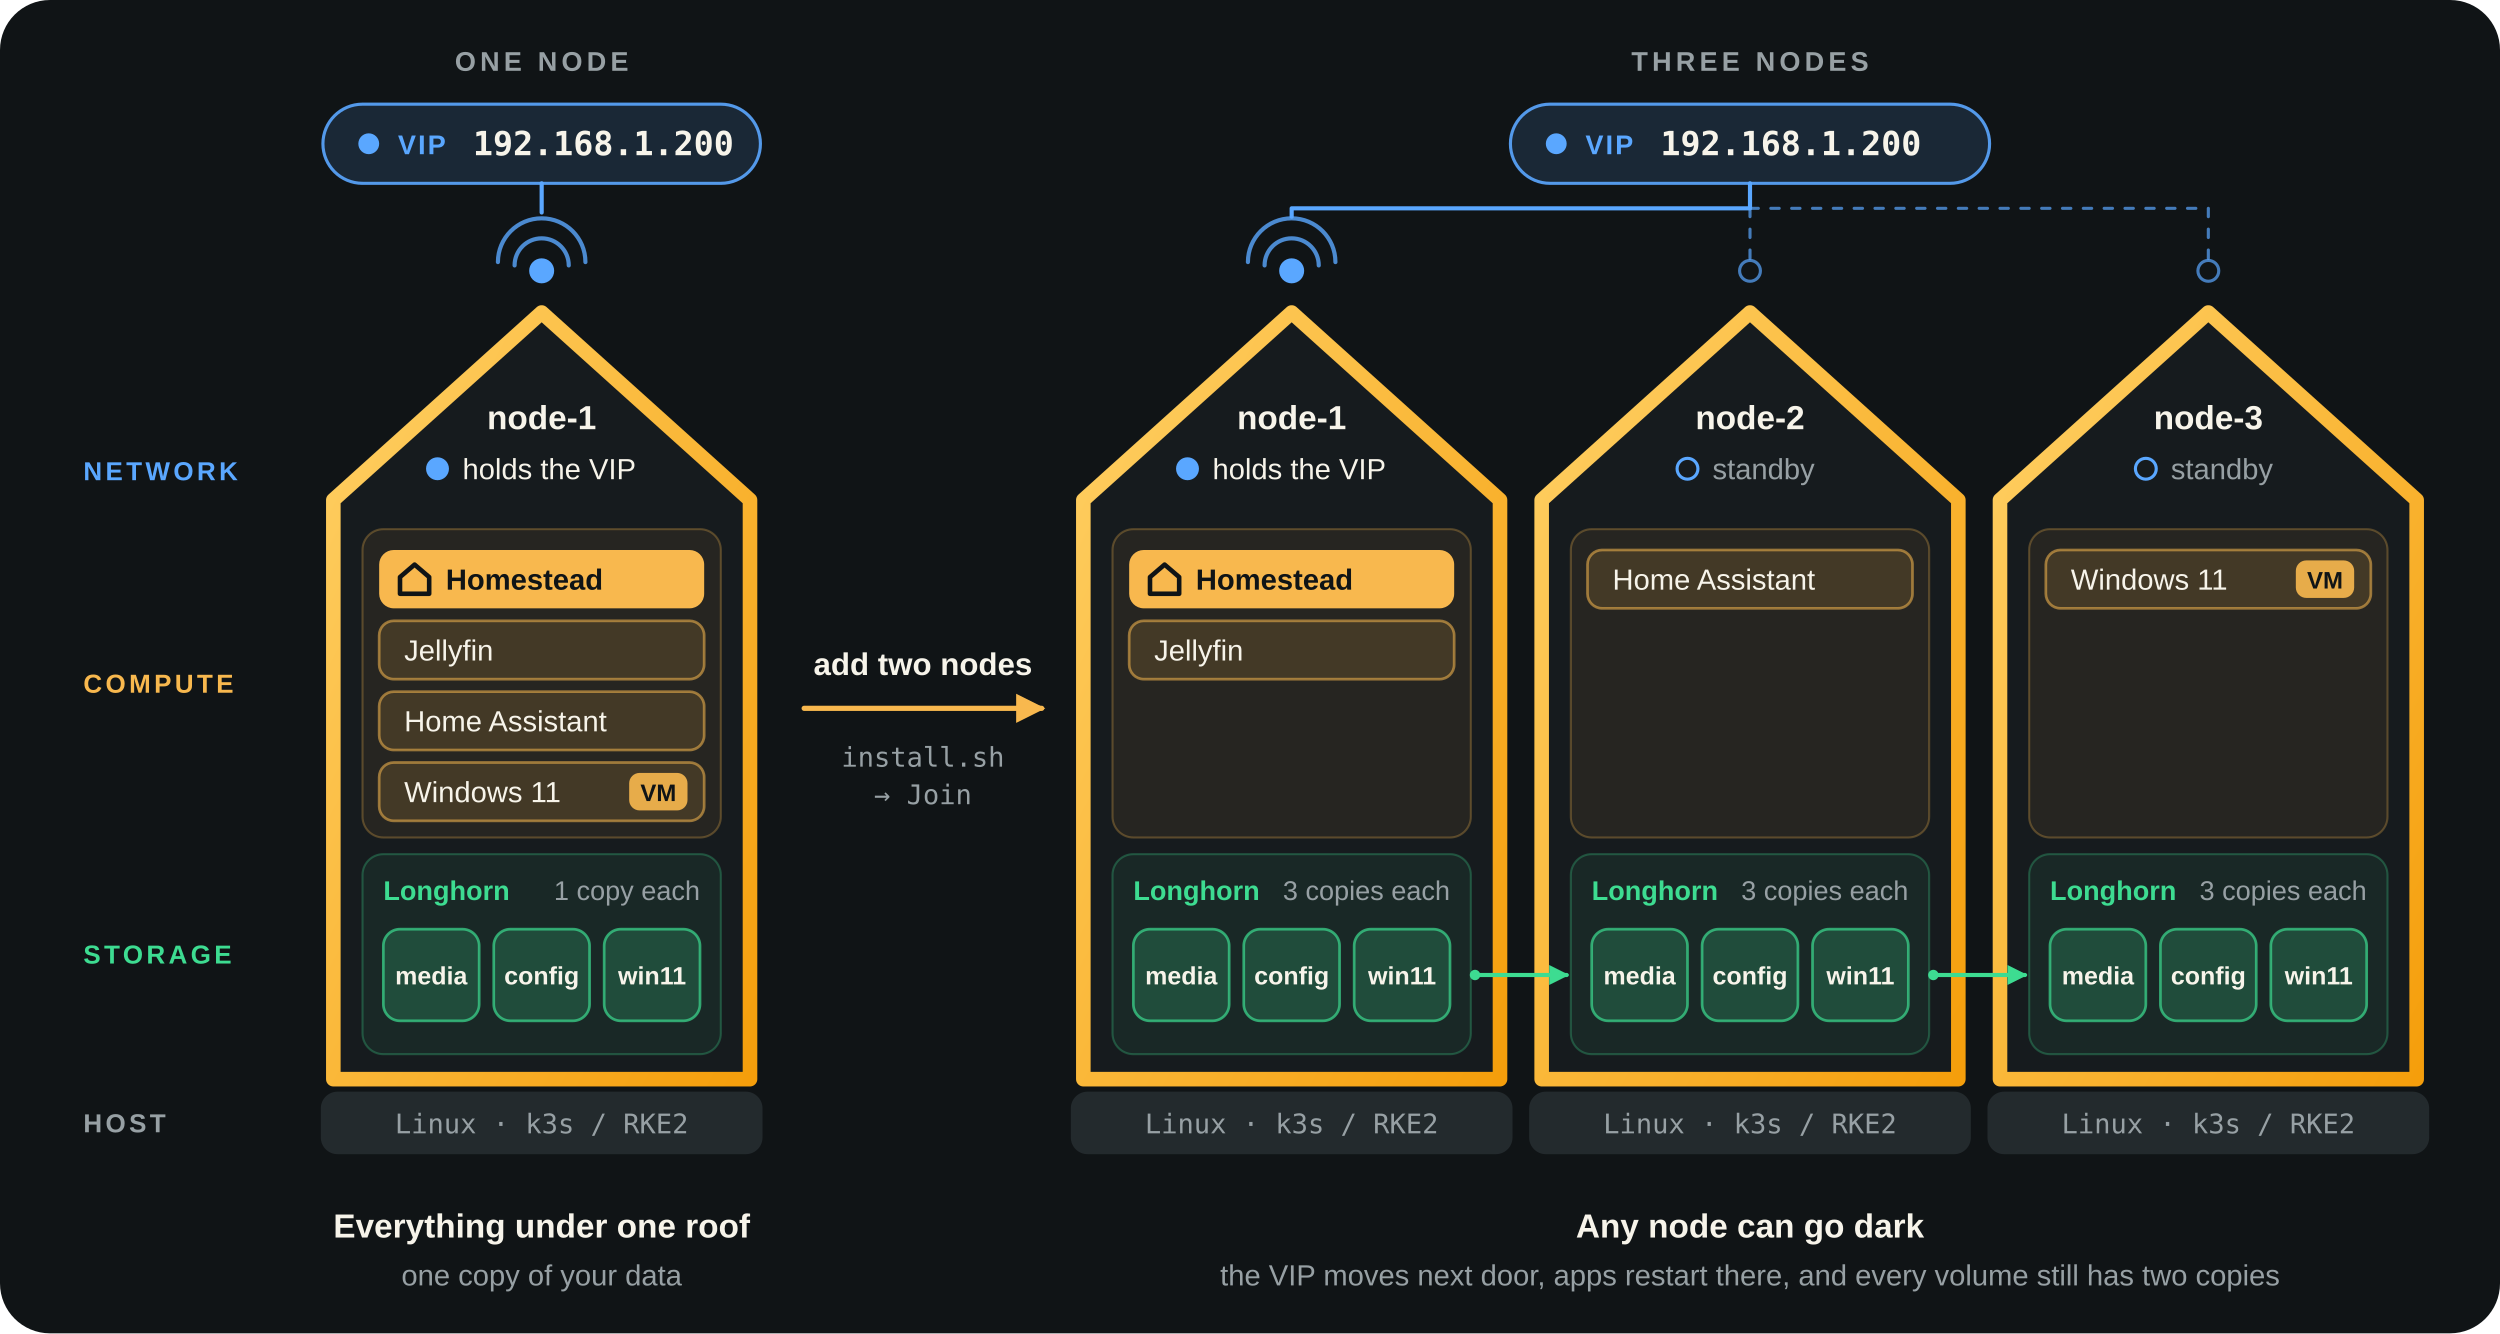
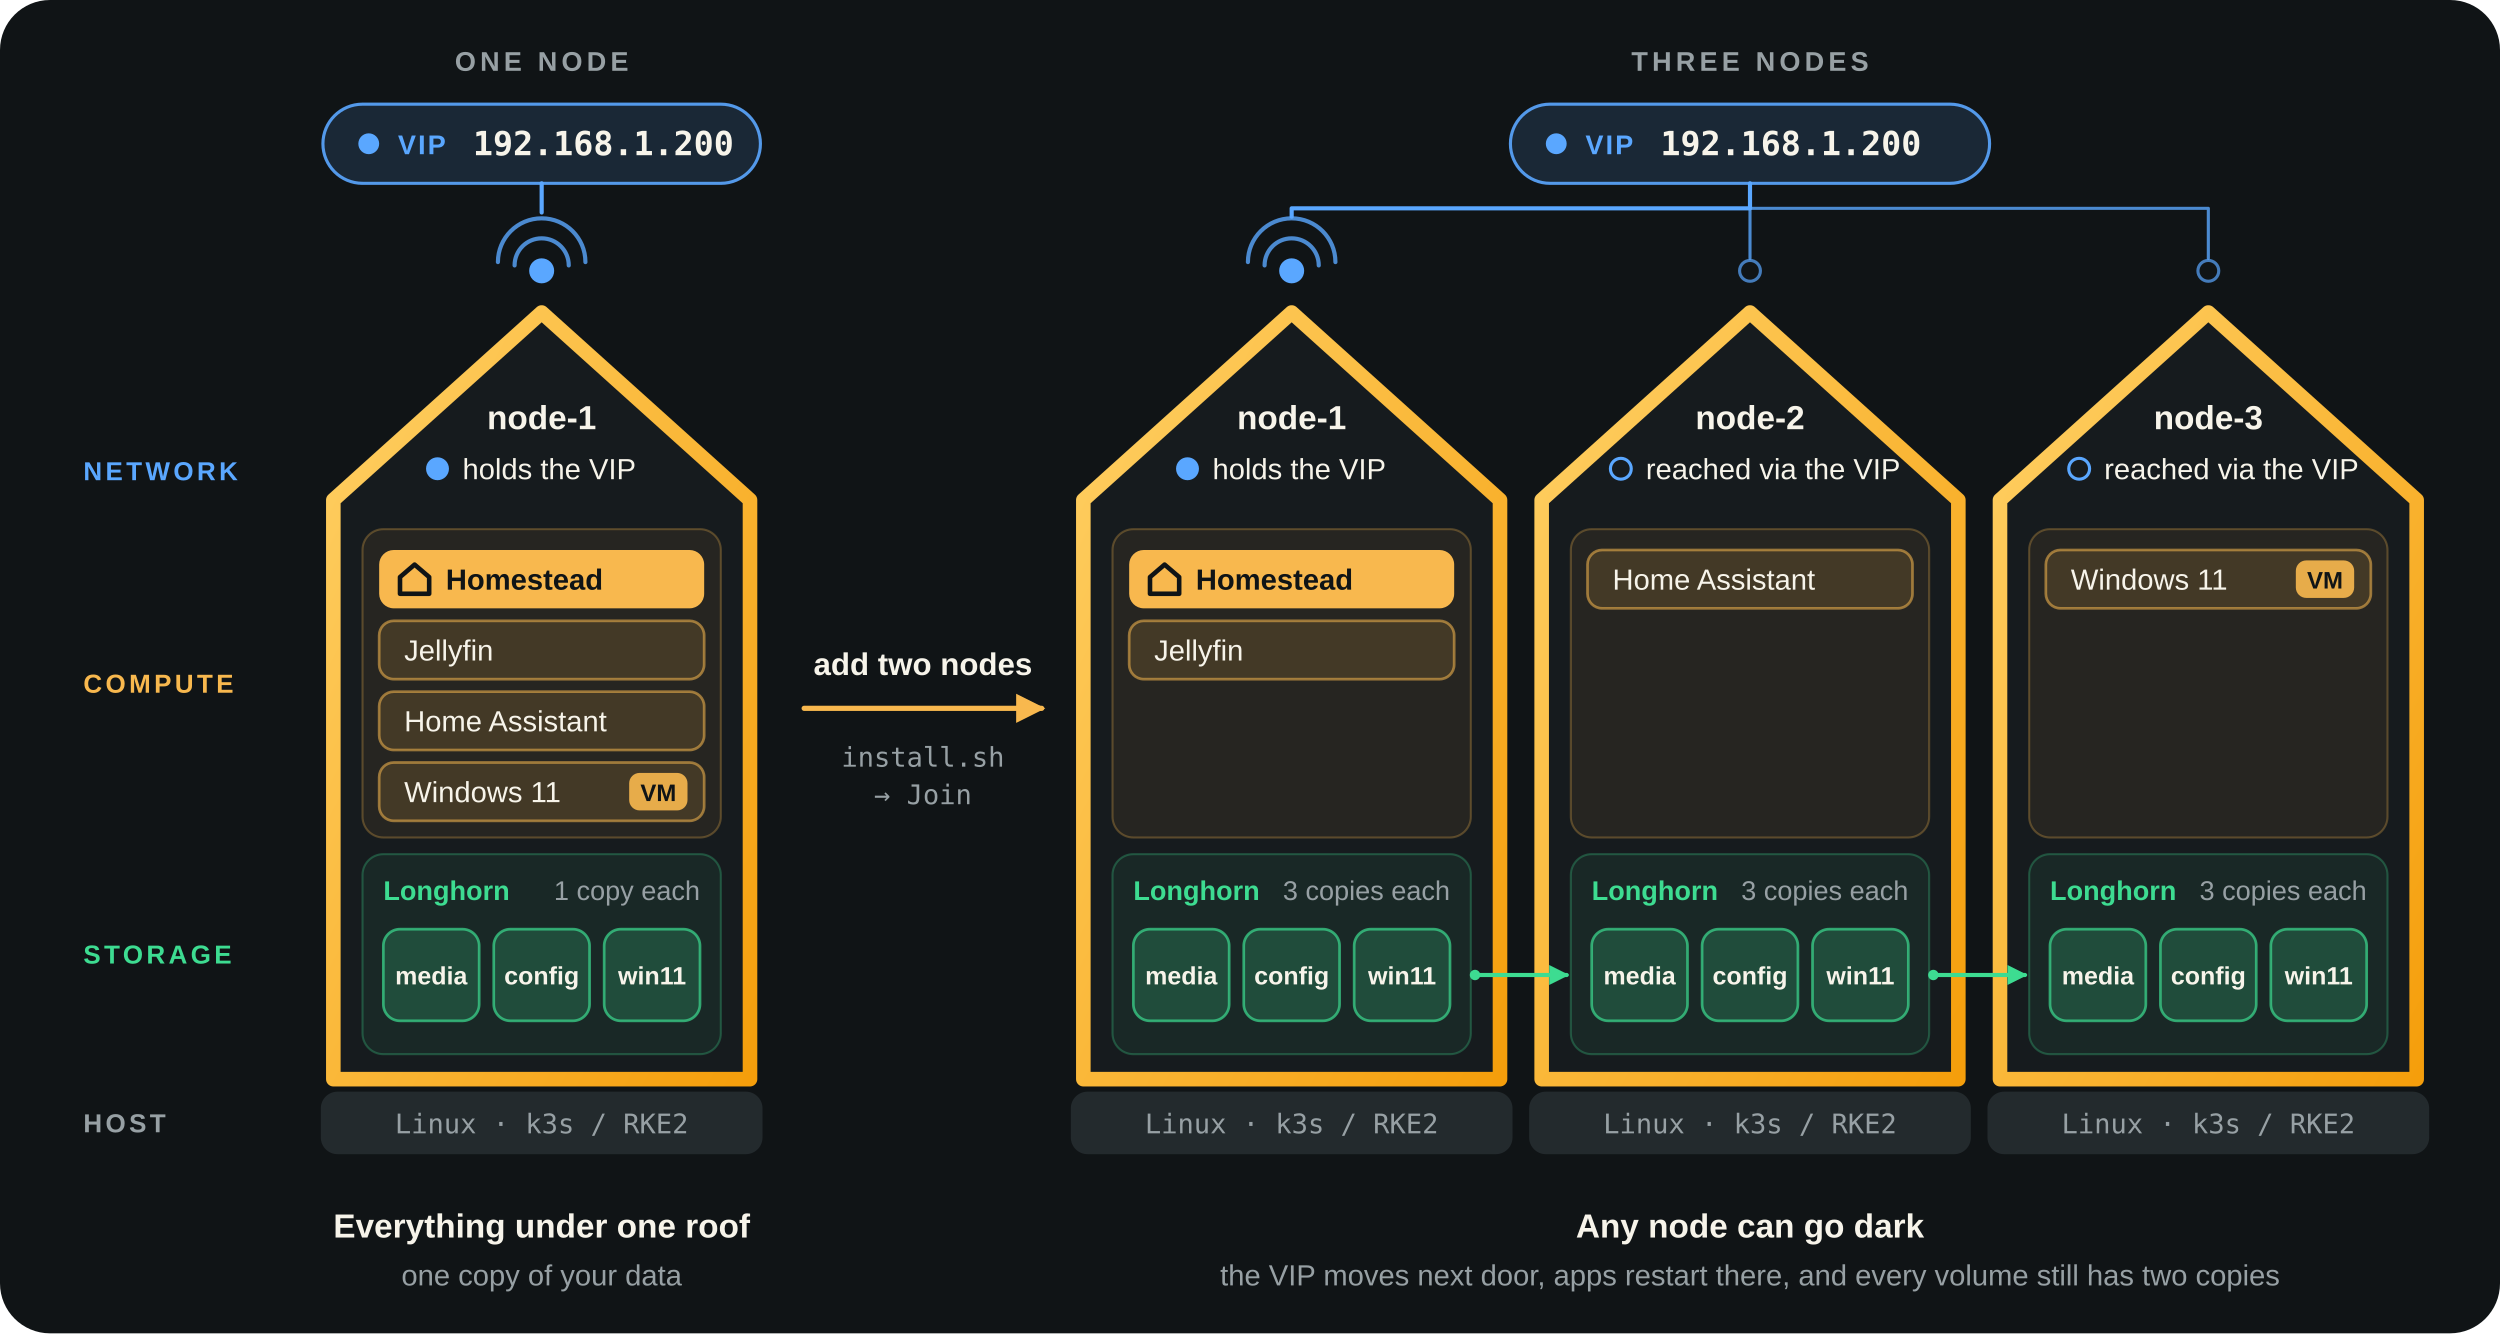
<svg xmlns="http://www.w3.org/2000/svg" viewBox="0 0 1200 640" role="img" aria-label="Every Homestead node is a house with the network in its gable, apps and VMs and Longhorn data in its rooms and the host as its foundation; three houses share one VIP and keep three copies of every volume">
  <defs>
    <marker id="d-arr" viewBox="0 0 10 10" refX="8" refY="5" markerWidth="7" markerHeight="7" orient="auto-start-reverse">
      <path d="M1 1 9 5 1 9z" fill="#F8B84E" />
    </marker>
    <marker id="d-garr" viewBox="0 0 10 10" refX="8" refY="5" markerWidth="6" markerHeight="6" orient="auto-start-reverse">
      <path d="M1 1 9 5 1 9z" fill="#3DDC91" />
    </marker>
    <linearGradient id="d-sky" x1="0" y1="0" x2="1" y2="1">
      <stop stop-color="#FFD166" />
      <stop offset="1" stop-color="#F59E0B" />
    </linearGradient>
  </defs>
  <rect x="0" y="0" width="1200" height="640" rx="24" fill="#101416" />
  <text x="40" y="230.5" font-family="'Segoe UI', system-ui, -apple-system, 'Helvetica Neue', Arial, sans-serif" font-size="12.5" font-weight="700" fill="#5AA7FF" text-anchor="start" letter-spacing="1.6">NETWORK</text>
  <text x="40" y="332.5" font-family="'Segoe UI', system-ui, -apple-system, 'Helvetica Neue', Arial, sans-serif" font-size="12.5" font-weight="700" fill="#F8B84E" text-anchor="start" letter-spacing="1.6">COMPUTE</text>
  <text x="40" y="462.5" font-family="'Segoe UI', system-ui, -apple-system, 'Helvetica Neue', Arial, sans-serif" font-size="12.5" font-weight="700" fill="#3DDC91" text-anchor="start" letter-spacing="1.6">STORAGE</text>
  <text x="40" y="543.5" font-family="'Segoe UI', system-ui, -apple-system, 'Helvetica Neue', Arial, sans-serif" font-size="12.5" font-weight="700" fill="#97a0a4" text-anchor="start" letter-spacing="1.6">HOST</text>
  <text x="260.0" y="34" font-family="'Segoe UI', system-ui, -apple-system, 'Helvetica Neue', Arial, sans-serif" font-size="13" font-weight="700" fill="#97a0a4" text-anchor="middle" letter-spacing="2">ONE NODE</text>
  <rect x="155.0" y="50" width="210" height="38" rx="19.0" fill="#5AA7FF" fill-opacity="0.14" stroke="#5AA7FF" stroke-width="1.5" stroke-opacity="0.9" />
  <circle cx="177.0" cy="69.0" r="5" fill="#5AA7FF" />
  <text x="191.0" y="74.0" font-family="'Segoe UI', system-ui, -apple-system, 'Helvetica Neue', Arial, sans-serif" font-size="13" font-weight="700" fill="#5AA7FF" text-anchor="start" letter-spacing="1">VIP</text>
  <text x="227.0" y="74.5" font-family="ui-monospace, 'Cascadia Code', Menlo, Consolas, monospace" font-size="16" font-weight="600" fill="#F7F4EA" text-anchor="start">192.168.1.200</text>
  <path d="M260.0 88V102" fill="none" stroke="#5AA7FF" stroke-width="2" stroke-linecap="round" stroke-linejoin="round" />
  <rect x="154" y="524" width="212" height="30" rx="8" fill="#283034" fill-opacity="0.8" />
  <text x="260.0" y="544" font-family="ui-monospace, 'Cascadia Code', Menlo, Consolas, monospace" font-size="13" font-weight="500" fill="#97a0a4" text-anchor="middle">Linux · k3s / RKE2</text>
  <path d="M160 240L260.0 150L360 240V518H160Z" fill="#161b1e" stroke="url(#d-sky)" stroke-width="7" stroke-linecap="round" stroke-linejoin="round" />
  <text x="260.0" y="206" font-family="'Segoe UI', system-ui, -apple-system, 'Helvetica Neue', Arial, sans-serif" font-size="16" font-weight="650" fill="#F7F4EA" text-anchor="middle">node-1</text>
  <circle cx="210.0" cy="225" r="5.5" fill="#5AA7FF" />
  <text x="222.0" y="230" font-family="'Segoe UI', system-ui, -apple-system, 'Helvetica Neue', Arial, sans-serif" font-size="14" font-weight="500" fill="#F7F4EA" text-anchor="start">holds the VIP</text>
  <circle cx="260.0" cy="130" r="6" fill="#5AA7FF" />
  <path d="M247.0 127.4A13 13 0 0 1 273.0 127.4" fill="none" stroke="#5AA7FF" stroke-width="2" stroke-linecap="round" stroke-linejoin="round" opacity="0.8" />
  <path d="M239.0 125.8A21 21 0 0 1 281.0 125.8" fill="none" stroke="#5AA7FF" stroke-width="2" stroke-linecap="round" stroke-linejoin="round" opacity="0.8" />
  <rect x="174" y="254" width="172" height="148" rx="10" fill="#F8B84E" fill-opacity="0.07" stroke="#F8B84E" stroke-width="1" stroke-opacity="0.28" />
  <rect x="174" y="410" width="172" height="96" rx="10" fill="#3DDC91" fill-opacity="0.07" stroke="#3DDC91" stroke-width="1" stroke-opacity="0.28" />
  <rect x="182" y="264" width="156" height="28" rx="7" fill="#F8B84E" />
  <path d="M192 277.0 199 271.0 206 277.0V285.0H192Z" fill="none" stroke="#101416" stroke-width="2.2" stroke-linecap="round" stroke-linejoin="round" />
  <text x="214" y="283.04" font-family="'Segoe UI', system-ui, -apple-system, 'Helvetica Neue', Arial, sans-serif" font-size="14" font-weight="650" fill="#101416" text-anchor="start">Homestead</text>
  <rect x="182" y="298" width="156" height="28" rx="7" fill="#F8B84E" fill-opacity="0.14" stroke="#F8B84E" stroke-width="1.3" stroke-opacity="0.55" />
  <text x="194" y="317.04" font-family="'Segoe UI', system-ui, -apple-system, 'Helvetica Neue', Arial, sans-serif" font-size="14" font-weight="500" fill="#F7F4EA" text-anchor="start">Jellyfin</text>
  <rect x="182" y="332" width="156" height="28" rx="7" fill="#F8B84E" fill-opacity="0.14" stroke="#F8B84E" stroke-width="1.3" stroke-opacity="0.55" />
  <text x="194" y="351.04" font-family="'Segoe UI', system-ui, -apple-system, 'Helvetica Neue', Arial, sans-serif" font-size="14" font-weight="500" fill="#F7F4EA" text-anchor="start">Home Assistant</text>
  <rect x="182" y="366" width="156" height="28" rx="7" fill="#F8B84E" fill-opacity="0.14" stroke="#F8B84E" stroke-width="1.3" stroke-opacity="0.55" />
  <text x="194" y="385.04" font-family="'Segoe UI', system-ui, -apple-system, 'Helvetica Neue', Arial, sans-serif" font-size="14" font-weight="500" fill="#F7F4EA" text-anchor="start">Windows 11</text>
  <rect x="302" y="371.0" width="28" height="18" rx="5" fill="#F8B84E" fill-opacity="0.9" />
  <text x="316" y="384.5" font-family="'Segoe UI', system-ui, -apple-system, 'Helvetica Neue', Arial, sans-serif" font-size="11.5" font-weight="750" fill="#101416" text-anchor="middle">VM</text>
  <text x="184" y="432" font-family="'Segoe UI', system-ui, -apple-system, 'Helvetica Neue', Arial, sans-serif" font-size="13" font-weight="650" fill="#3DDC91" text-anchor="start">Longhorn</text>
  <text x="336" y="432" font-family="'Segoe UI', system-ui, -apple-system, 'Helvetica Neue', Arial, sans-serif" font-size="13" font-weight="400" fill="#97a0a4" text-anchor="end">1 copy each</text>
  <rect x="184" y="446" width="46" height="44" rx="8" fill="#3DDC91" fill-opacity="0.2" stroke="#3DDC91" stroke-width="1.3" stroke-opacity="0.7" />
  <text x="207.0" y="472.5" font-family="'Segoe UI', system-ui, -apple-system, 'Helvetica Neue', Arial, sans-serif" font-size="12" font-weight="550" fill="#F7F4EA" text-anchor="middle">media</text>
  <rect x="237" y="446" width="46" height="44" rx="8" fill="#3DDC91" fill-opacity="0.2" stroke="#3DDC91" stroke-width="1.3" stroke-opacity="0.7" />
  <text x="260.0" y="472.5" font-family="'Segoe UI', system-ui, -apple-system, 'Helvetica Neue', Arial, sans-serif" font-size="12" font-weight="550" fill="#F7F4EA" text-anchor="middle">config</text>
  <rect x="290" y="446" width="46" height="44" rx="8" fill="#3DDC91" fill-opacity="0.2" stroke="#3DDC91" stroke-width="1.3" stroke-opacity="0.7" />
  <text x="313.0" y="472.5" font-family="'Segoe UI', system-ui, -apple-system, 'Helvetica Neue', Arial, sans-serif" font-size="12" font-weight="550" fill="#F7F4EA" text-anchor="middle">win11</text>
  <path d="M386 340H500" fill="none" stroke="#F8B84E" stroke-width="2.5" stroke-linecap="round" stroke-linejoin="round" marker-end="url(#d-arr)" />
  <text x="443.0" y="324" font-family="'Segoe UI', system-ui, -apple-system, 'Helvetica Neue', Arial, sans-serif" font-size="15" font-weight="600" fill="#F7F4EA" text-anchor="middle">add two nodes</text>
  <text x="443.0" y="368" font-family="ui-monospace, 'Cascadia Code', Menlo, Consolas, monospace" font-size="13" font-weight="400" fill="#97a0a4" text-anchor="middle">install.sh</text>
  <text x="443.0" y="386" font-family="ui-monospace, 'Cascadia Code', Menlo, Consolas, monospace" font-size="13" font-weight="400" fill="#97a0a4" text-anchor="middle">→ Join</text>
  <text x="840.0" y="34" font-family="'Segoe UI', system-ui, -apple-system, 'Helvetica Neue', Arial, sans-serif" font-size="13" font-weight="700" fill="#97a0a4" text-anchor="middle" letter-spacing="2">THREE NODES</text>
  <rect x="725.0" y="50" width="230" height="38" rx="19.0" fill="#5AA7FF" fill-opacity="0.14" stroke="#5AA7FF" stroke-width="1.5" stroke-opacity="0.9" />
  <circle cx="747.0" cy="69.0" r="5" fill="#5AA7FF" />
  <text x="761.0" y="74.0" font-family="'Segoe UI', system-ui, -apple-system, 'Helvetica Neue', Arial, sans-serif" font-size="13" font-weight="700" fill="#5AA7FF" text-anchor="start" letter-spacing="1">VIP</text>
  <text x="797.0" y="74.5" font-family="ui-monospace, 'Cascadia Code', Menlo, Consolas, monospace" font-size="16" font-weight="600" fill="#F7F4EA" text-anchor="start">192.168.1.200</text>
  <path d="M840.0 88V100H620.0V104" fill="none" stroke="#5AA7FF" stroke-width="2" stroke-linecap="round" stroke-linejoin="round" />
-   <path d="M840.0 100V124" fill="none" stroke="#5AA7FF" stroke-width="1.5" stroke-linecap="round" stroke-linejoin="round" stroke-dasharray="4 6" opacity="0.7" />
-   <path d="M840.0 100H1060.0V124" fill="none" stroke="#5AA7FF" stroke-width="1.5" stroke-linecap="round" stroke-linejoin="round" stroke-dasharray="4 6" opacity="0.7" />
+   <path d="M840.0 100V124" fill="none" stroke="#5AA7FF" stroke-width="1.5" stroke-linecap="round" stroke-linejoin="round" opacity="0.8" />
+   <path d="M840.0 100H1060.0V124" fill="none" stroke="#5AA7FF" stroke-width="1.5" stroke-linecap="round" stroke-linejoin="round" opacity="0.8" />
  <rect x="514" y="524" width="212" height="30" rx="8" fill="#283034" fill-opacity="0.8" />
  <text x="620.0" y="544" font-family="ui-monospace, 'Cascadia Code', Menlo, Consolas, monospace" font-size="13" font-weight="500" fill="#97a0a4" text-anchor="middle">Linux · k3s / RKE2</text>
  <path d="M520 240L620.0 150L720 240V518H520Z" fill="#161b1e" stroke="url(#d-sky)" stroke-width="7" stroke-linecap="round" stroke-linejoin="round" />
  <text x="620.0" y="206" font-family="'Segoe UI', system-ui, -apple-system, 'Helvetica Neue', Arial, sans-serif" font-size="16" font-weight="650" fill="#F7F4EA" text-anchor="middle">node-1</text>
  <circle cx="570.0" cy="225" r="5.5" fill="#5AA7FF" />
  <text x="582.0" y="230" font-family="'Segoe UI', system-ui, -apple-system, 'Helvetica Neue', Arial, sans-serif" font-size="14" font-weight="500" fill="#F7F4EA" text-anchor="start">holds the VIP</text>
  <circle cx="620.0" cy="130" r="6" fill="#5AA7FF" />
  <path d="M607.0 127.4A13 13 0 0 1 633.0 127.4" fill="none" stroke="#5AA7FF" stroke-width="2" stroke-linecap="round" stroke-linejoin="round" opacity="0.8" />
  <path d="M599.0 125.8A21 21 0 0 1 641.0 125.8" fill="none" stroke="#5AA7FF" stroke-width="2" stroke-linecap="round" stroke-linejoin="round" opacity="0.8" />
  <rect x="534" y="254" width="172" height="148" rx="10" fill="#F8B84E" fill-opacity="0.07" stroke="#F8B84E" stroke-width="1" stroke-opacity="0.28" />
  <rect x="534" y="410" width="172" height="96" rx="10" fill="#3DDC91" fill-opacity="0.07" stroke="#3DDC91" stroke-width="1" stroke-opacity="0.28" />
  <rect x="542" y="264" width="156" height="28" rx="7" fill="#F8B84E" />
  <path d="M552 277.0 559 271.0 566 277.0V285.0H552Z" fill="none" stroke="#101416" stroke-width="2.2" stroke-linecap="round" stroke-linejoin="round" />
  <text x="574" y="283.04" font-family="'Segoe UI', system-ui, -apple-system, 'Helvetica Neue', Arial, sans-serif" font-size="14" font-weight="650" fill="#101416" text-anchor="start">Homestead</text>
  <rect x="542" y="298" width="156" height="28" rx="7" fill="#F8B84E" fill-opacity="0.14" stroke="#F8B84E" stroke-width="1.3" stroke-opacity="0.55" />
  <text x="554" y="317.04" font-family="'Segoe UI', system-ui, -apple-system, 'Helvetica Neue', Arial, sans-serif" font-size="14" font-weight="500" fill="#F7F4EA" text-anchor="start">Jellyfin</text>
  <text x="544" y="432" font-family="'Segoe UI', system-ui, -apple-system, 'Helvetica Neue', Arial, sans-serif" font-size="13" font-weight="650" fill="#3DDC91" text-anchor="start">Longhorn</text>
  <text x="696" y="432" font-family="'Segoe UI', system-ui, -apple-system, 'Helvetica Neue', Arial, sans-serif" font-size="13" font-weight="400" fill="#97a0a4" text-anchor="end">3 copies each</text>
  <rect x="544" y="446" width="46" height="44" rx="8" fill="#3DDC91" fill-opacity="0.2" stroke="#3DDC91" stroke-width="1.3" stroke-opacity="0.7" />
  <text x="567.0" y="472.5" font-family="'Segoe UI', system-ui, -apple-system, 'Helvetica Neue', Arial, sans-serif" font-size="12" font-weight="550" fill="#F7F4EA" text-anchor="middle">media</text>
  <rect x="597" y="446" width="46" height="44" rx="8" fill="#3DDC91" fill-opacity="0.2" stroke="#3DDC91" stroke-width="1.3" stroke-opacity="0.7" />
  <text x="620.0" y="472.5" font-family="'Segoe UI', system-ui, -apple-system, 'Helvetica Neue', Arial, sans-serif" font-size="12" font-weight="550" fill="#F7F4EA" text-anchor="middle">config</text>
  <rect x="650" y="446" width="46" height="44" rx="8" fill="#3DDC91" fill-opacity="0.2" stroke="#3DDC91" stroke-width="1.3" stroke-opacity="0.7" />
  <text x="673.0" y="472.5" font-family="'Segoe UI', system-ui, -apple-system, 'Helvetica Neue', Arial, sans-serif" font-size="12" font-weight="550" fill="#F7F4EA" text-anchor="middle">win11</text>
  <rect x="734" y="524" width="212" height="30" rx="8" fill="#283034" fill-opacity="0.8" />
  <text x="840.0" y="544" font-family="ui-monospace, 'Cascadia Code', Menlo, Consolas, monospace" font-size="13" font-weight="500" fill="#97a0a4" text-anchor="middle">Linux · k3s / RKE2</text>
  <path d="M740 240L840.0 150L940 240V518H740Z" fill="#161b1e" stroke="url(#d-sky)" stroke-width="7" stroke-linecap="round" stroke-linejoin="round" />
  <text x="840.0" y="206" font-family="'Segoe UI', system-ui, -apple-system, 'Helvetica Neue', Arial, sans-serif" font-size="16" font-weight="650" fill="#F7F4EA" text-anchor="middle">node-2</text>
-   <circle cx="810.0" cy="225" r="5" fill="none" stroke="#5AA7FF" stroke-width="1.5" />
-   <text x="822.0" y="230" font-family="'Segoe UI', system-ui, -apple-system, 'Helvetica Neue', Arial, sans-serif" font-size="14" font-weight="400" fill="#97a0a4" text-anchor="start">standby</text>
+   <circle cx="778.0" cy="225" r="5" fill="none" stroke="#5AA7FF" stroke-width="1.5" />
+   <text x="790.0" y="230" font-family="'Segoe UI', system-ui, -apple-system, 'Helvetica Neue', Arial, sans-serif" font-size="14" font-weight="500" fill="#F7F4EA" text-anchor="start">reached via the VIP</text>
  <circle cx="840.0" cy="130" r="5" fill="none" stroke="#5AA7FF" stroke-width="1.5" opacity="0.7" />
  <rect x="754" y="254" width="172" height="148" rx="10" fill="#F8B84E" fill-opacity="0.07" stroke="#F8B84E" stroke-width="1" stroke-opacity="0.28" />
  <rect x="754" y="410" width="172" height="96" rx="10" fill="#3DDC91" fill-opacity="0.07" stroke="#3DDC91" stroke-width="1" stroke-opacity="0.28" />
  <rect x="762" y="264" width="156" height="28" rx="7" fill="#F8B84E" fill-opacity="0.14" stroke="#F8B84E" stroke-width="1.3" stroke-opacity="0.55" />
  <text x="774" y="283.04" font-family="'Segoe UI', system-ui, -apple-system, 'Helvetica Neue', Arial, sans-serif" font-size="14" font-weight="500" fill="#F7F4EA" text-anchor="start">Home Assistant</text>
  <text x="764" y="432" font-family="'Segoe UI', system-ui, -apple-system, 'Helvetica Neue', Arial, sans-serif" font-size="13" font-weight="650" fill="#3DDC91" text-anchor="start">Longhorn</text>
  <text x="916" y="432" font-family="'Segoe UI', system-ui, -apple-system, 'Helvetica Neue', Arial, sans-serif" font-size="13" font-weight="400" fill="#97a0a4" text-anchor="end">3 copies each</text>
  <rect x="764" y="446" width="46" height="44" rx="8" fill="#3DDC91" fill-opacity="0.2" stroke="#3DDC91" stroke-width="1.3" stroke-opacity="0.7" />
  <text x="787.0" y="472.5" font-family="'Segoe UI', system-ui, -apple-system, 'Helvetica Neue', Arial, sans-serif" font-size="12" font-weight="550" fill="#F7F4EA" text-anchor="middle">media</text>
  <rect x="817" y="446" width="46" height="44" rx="8" fill="#3DDC91" fill-opacity="0.2" stroke="#3DDC91" stroke-width="1.3" stroke-opacity="0.7" />
  <text x="840.0" y="472.5" font-family="'Segoe UI', system-ui, -apple-system, 'Helvetica Neue', Arial, sans-serif" font-size="12" font-weight="550" fill="#F7F4EA" text-anchor="middle">config</text>
  <rect x="870" y="446" width="46" height="44" rx="8" fill="#3DDC91" fill-opacity="0.2" stroke="#3DDC91" stroke-width="1.3" stroke-opacity="0.7" />
  <text x="893.0" y="472.5" font-family="'Segoe UI', system-ui, -apple-system, 'Helvetica Neue', Arial, sans-serif" font-size="12" font-weight="550" fill="#F7F4EA" text-anchor="middle">win11</text>
  <rect x="954" y="524" width="212" height="30" rx="8" fill="#283034" fill-opacity="0.8" />
  <text x="1060.0" y="544" font-family="ui-monospace, 'Cascadia Code', Menlo, Consolas, monospace" font-size="13" font-weight="500" fill="#97a0a4" text-anchor="middle">Linux · k3s / RKE2</text>
  <path d="M960 240L1060.0 150L1160 240V518H960Z" fill="#161b1e" stroke="url(#d-sky)" stroke-width="7" stroke-linecap="round" stroke-linejoin="round" />
  <text x="1060.0" y="206" font-family="'Segoe UI', system-ui, -apple-system, 'Helvetica Neue', Arial, sans-serif" font-size="16" font-weight="650" fill="#F7F4EA" text-anchor="middle">node-3</text>
-   <circle cx="1030.0" cy="225" r="5" fill="none" stroke="#5AA7FF" stroke-width="1.5" />
-   <text x="1042.0" y="230" font-family="'Segoe UI', system-ui, -apple-system, 'Helvetica Neue', Arial, sans-serif" font-size="14" font-weight="400" fill="#97a0a4" text-anchor="start">standby</text>
+   <circle cx="998.0" cy="225" r="5" fill="none" stroke="#5AA7FF" stroke-width="1.5" />
+   <text x="1010.0" y="230" font-family="'Segoe UI', system-ui, -apple-system, 'Helvetica Neue', Arial, sans-serif" font-size="14" font-weight="500" fill="#F7F4EA" text-anchor="start">reached via the VIP</text>
  <circle cx="1060.0" cy="130" r="5" fill="none" stroke="#5AA7FF" stroke-width="1.5" opacity="0.7" />
  <rect x="974" y="254" width="172" height="148" rx="10" fill="#F8B84E" fill-opacity="0.07" stroke="#F8B84E" stroke-width="1" stroke-opacity="0.28" />
  <rect x="974" y="410" width="172" height="96" rx="10" fill="#3DDC91" fill-opacity="0.07" stroke="#3DDC91" stroke-width="1" stroke-opacity="0.28" />
  <rect x="982" y="264" width="156" height="28" rx="7" fill="#F8B84E" fill-opacity="0.14" stroke="#F8B84E" stroke-width="1.3" stroke-opacity="0.55" />
  <text x="994" y="283.04" font-family="'Segoe UI', system-ui, -apple-system, 'Helvetica Neue', Arial, sans-serif" font-size="14" font-weight="500" fill="#F7F4EA" text-anchor="start">Windows 11</text>
  <rect x="1102" y="269.0" width="28" height="18" rx="5" fill="#F8B84E" fill-opacity="0.9" />
  <text x="1116" y="282.5" font-family="'Segoe UI', system-ui, -apple-system, 'Helvetica Neue', Arial, sans-serif" font-size="11.5" font-weight="750" fill="#101416" text-anchor="middle">VM</text>
  <text x="984" y="432" font-family="'Segoe UI', system-ui, -apple-system, 'Helvetica Neue', Arial, sans-serif" font-size="13" font-weight="650" fill="#3DDC91" text-anchor="start">Longhorn</text>
  <text x="1136" y="432" font-family="'Segoe UI', system-ui, -apple-system, 'Helvetica Neue', Arial, sans-serif" font-size="13" font-weight="400" fill="#97a0a4" text-anchor="end">3 copies each</text>
  <rect x="984" y="446" width="46" height="44" rx="8" fill="#3DDC91" fill-opacity="0.2" stroke="#3DDC91" stroke-width="1.3" stroke-opacity="0.7" />
  <text x="1007.0" y="472.5" font-family="'Segoe UI', system-ui, -apple-system, 'Helvetica Neue', Arial, sans-serif" font-size="12" font-weight="550" fill="#F7F4EA" text-anchor="middle">media</text>
  <rect x="1037" y="446" width="46" height="44" rx="8" fill="#3DDC91" fill-opacity="0.2" stroke="#3DDC91" stroke-width="1.3" stroke-opacity="0.7" />
  <text x="1060.0" y="472.5" font-family="'Segoe UI', system-ui, -apple-system, 'Helvetica Neue', Arial, sans-serif" font-size="12" font-weight="550" fill="#F7F4EA" text-anchor="middle">config</text>
  <rect x="1090" y="446" width="46" height="44" rx="8" fill="#3DDC91" fill-opacity="0.2" stroke="#3DDC91" stroke-width="1.3" stroke-opacity="0.7" />
  <text x="1113.0" y="472.5" font-family="'Segoe UI', system-ui, -apple-system, 'Helvetica Neue', Arial, sans-serif" font-size="12" font-weight="550" fill="#F7F4EA" text-anchor="middle">win11</text>
  <path d="M708 468H752" fill="none" stroke="#3DDC91" stroke-width="2" stroke-linecap="round" stroke-linejoin="round" marker-end="url(#d-garr)" />
  <circle cx="708" cy="468" r="2.5" fill="#3DDC91" />
  <path d="M928 468H972" fill="none" stroke="#3DDC91" stroke-width="2" stroke-linecap="round" stroke-linejoin="round" marker-end="url(#d-garr)" />
  <circle cx="928" cy="468" r="2.5" fill="#3DDC91" />
  <text x="260.0" y="594" font-family="'Segoe UI', system-ui, -apple-system, 'Helvetica Neue', Arial, sans-serif" font-size="16" font-weight="650" fill="#F7F4EA" text-anchor="middle">Everything under one roof</text>
  <text x="260.0" y="617" font-family="'Segoe UI', system-ui, -apple-system, 'Helvetica Neue', Arial, sans-serif" font-size="14" font-weight="400" fill="#97a0a4" text-anchor="middle">one copy of your data</text>
  <text x="840.0" y="594" font-family="'Segoe UI', system-ui, -apple-system, 'Helvetica Neue', Arial, sans-serif" font-size="16" font-weight="650" fill="#F7F4EA" text-anchor="middle">Any node can go dark</text>
  <text x="840.0" y="617" font-family="'Segoe UI', system-ui, -apple-system, 'Helvetica Neue', Arial, sans-serif" font-size="14" font-weight="400" fill="#97a0a4" text-anchor="middle">the VIP moves next door, apps restart there, and every volume still has two copies</text>
</svg>
